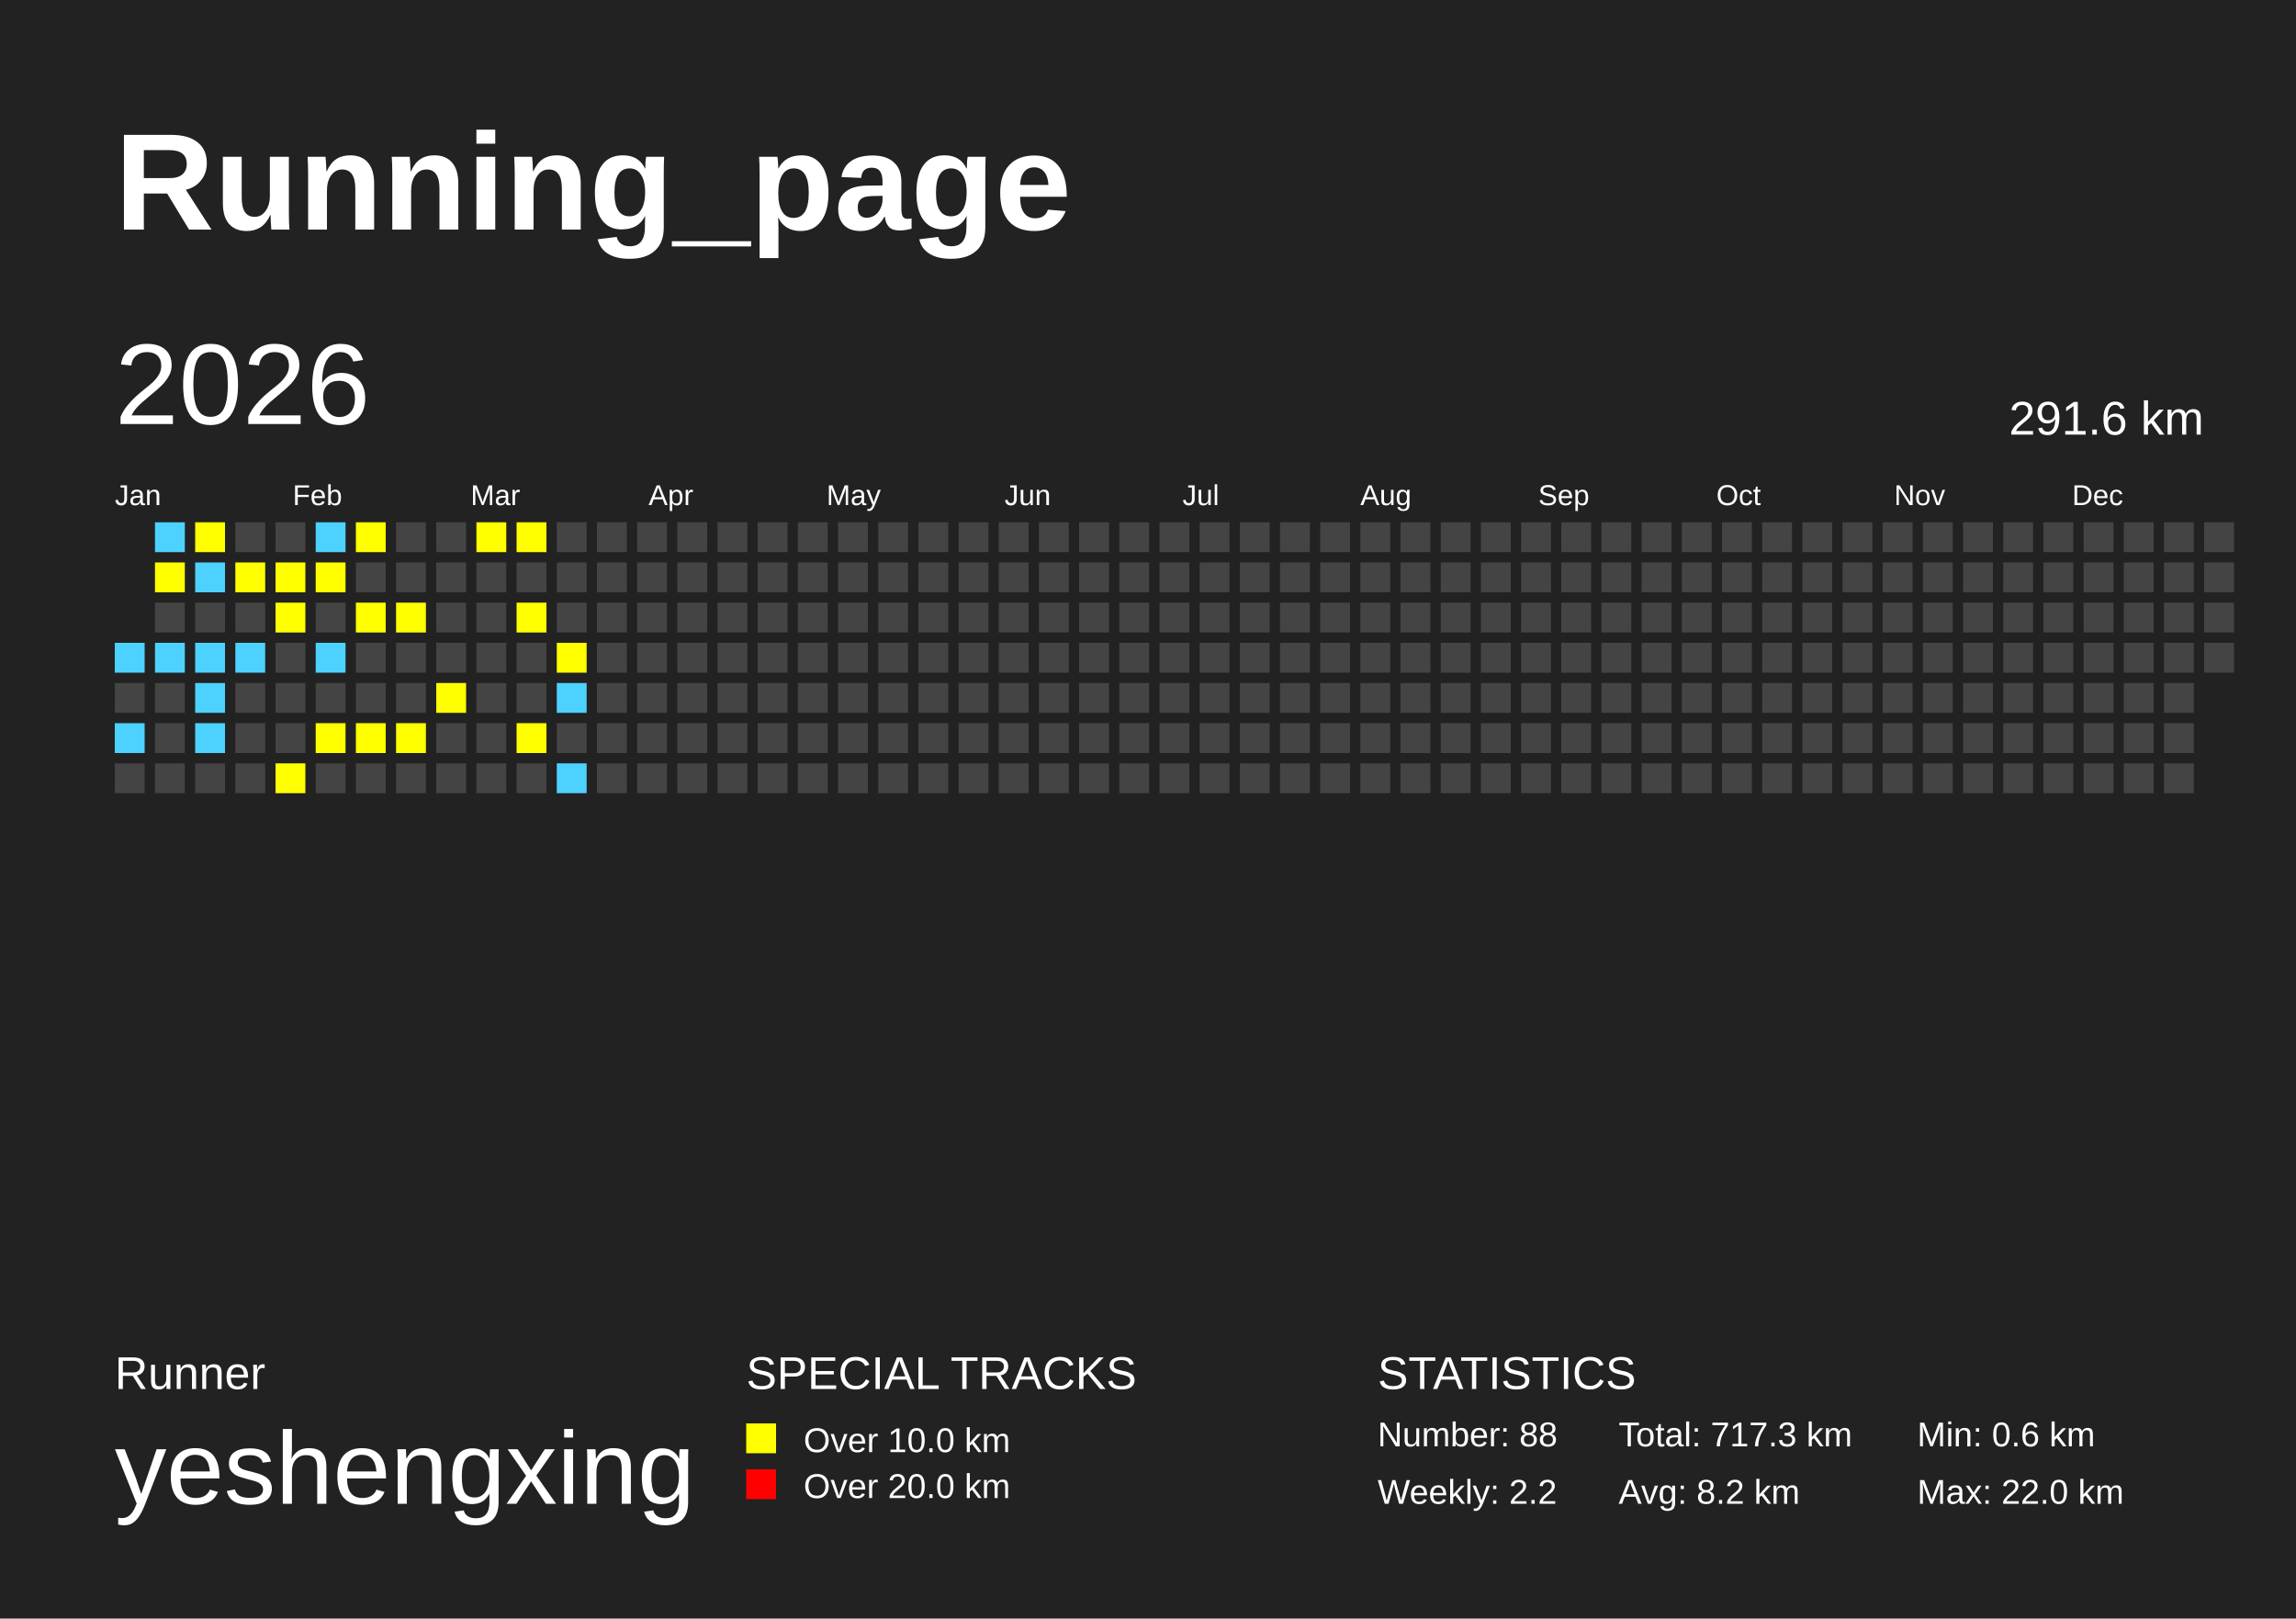
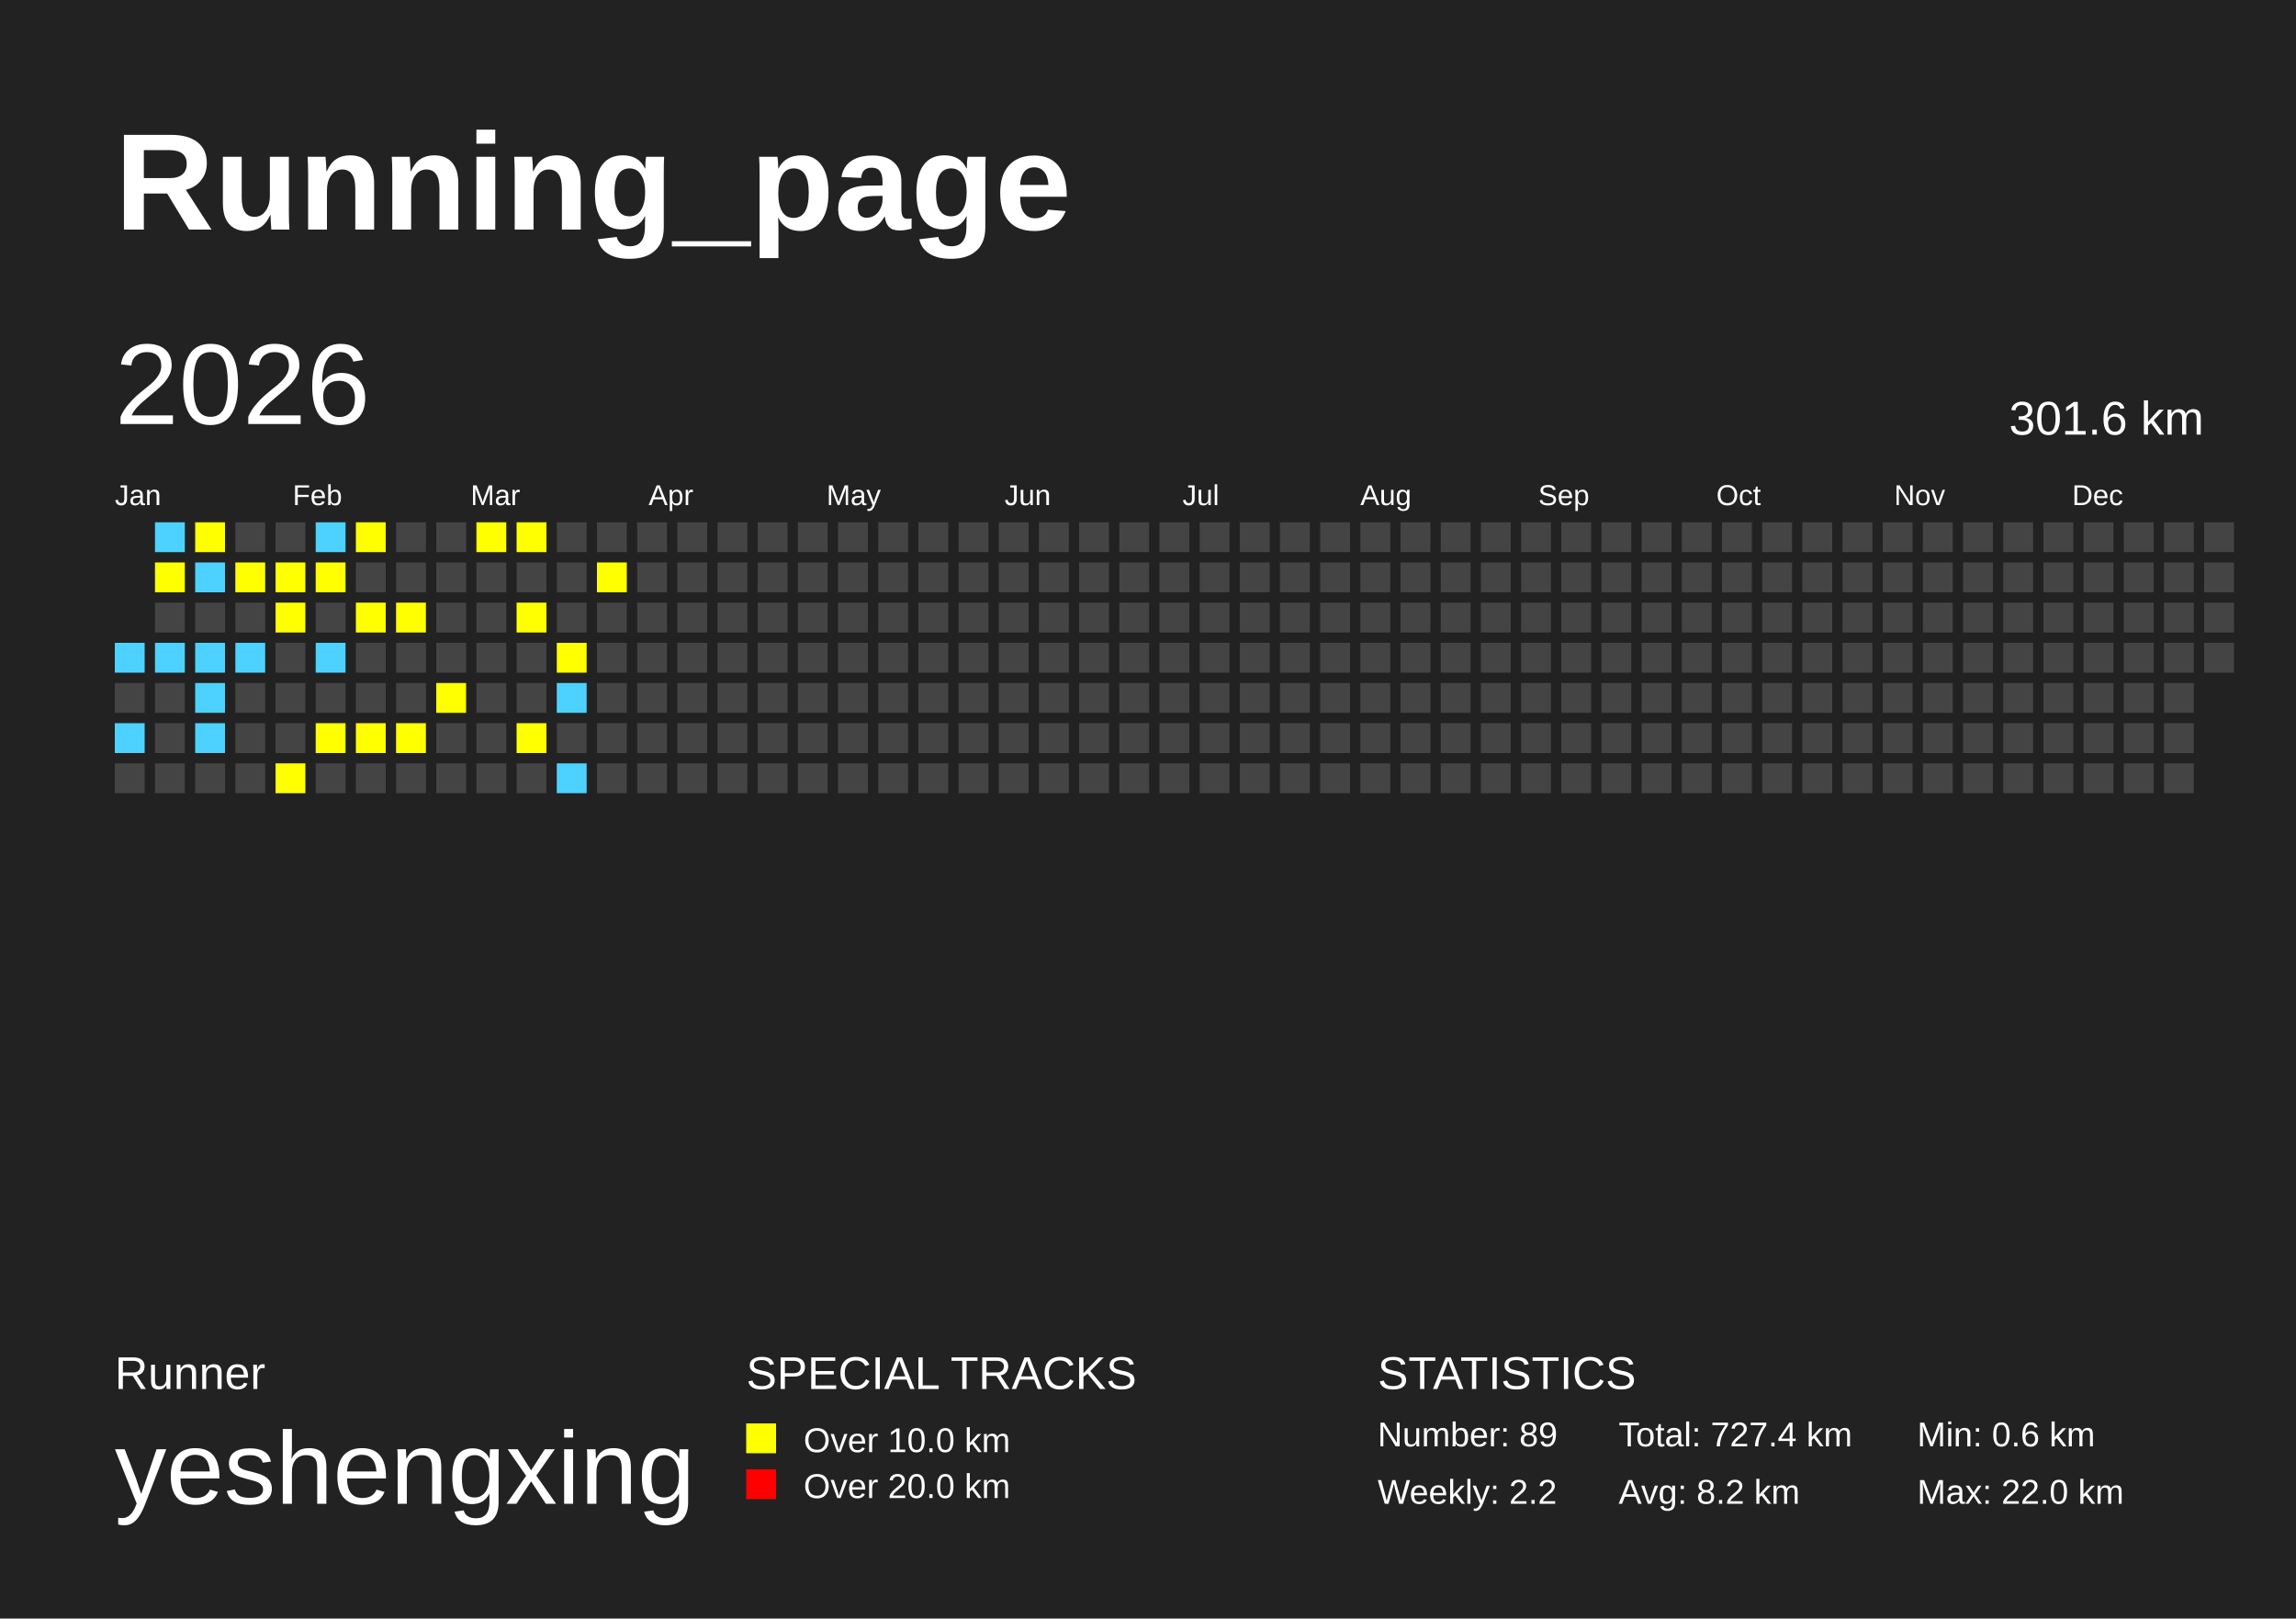
<svg xmlns="http://www.w3.org/2000/svg" baseProfile="full" height="141mm" version="1.1" viewBox="0,0,200,141" width="200mm">
  <defs />
  <rect fill="#222222" height="141" width="200" x="0" y="0" />
  <text fill="#FFFFFF" style="font-size:12px; font-family:Arial; font-weight:bold;" x="10" y="20">Running_page</text>
  <text fill="#FFFFFF" style="font-size:4px; font-family:Arial" x="10" y="121">Runner</text>
  <text fill="#FFFFFF" style="font-size:9px; font-family:Arial" x="10" y="131">yeshengxing</text>
  <text fill="#FFFFFF" style="font-size:4px; font-family:Arial" x="65" y="121">SPECIAL TRACKS</text>
  <rect fill="yellow" height="2.6" width="2.6" x="65" y="124" />
  <text fill="#FFFFFF" style="font-size:3px; font-family:Arial" x="70" y="126.5">Over 10.0 km</text>
  <rect fill="red" height="2.6" width="2.6" x="65" y="128" />
  <text fill="#FFFFFF" style="font-size:3px; font-family:Arial" x="70" y="130.5">Over 20.0 km</text>
  <text fill="#FFFFFF" style="font-size:4px; font-family:Arial" x="120" y="121">STATISTICS</text>
-   <text fill="#FFFFFF" style="font-size:3px; font-family:Arial" x="120" y="126">Number: 88</text>
+   <text fill="#FFFFFF" style="font-size:3px; font-family:Arial" x="120" y="126">Number: 89</text>
  <text fill="#FFFFFF" style="font-size:3px; font-family:Arial" x="120" y="131">Weekly: 2.2</text>
-   <text fill="#FFFFFF" style="font-size:3px; font-family:Arial" x="141" y="126">Total: 717.3 km</text>
+   <text fill="#FFFFFF" style="font-size:3px; font-family:Arial" x="141" y="126">Total: 727.4 km</text>
  <text fill="#FFFFFF" style="font-size:3px; font-family:Arial" x="141" y="131">Avg: 8.2 km</text>
  <text fill="#FFFFFF" style="font-size:3px; font-family:Arial" x="167" y="126">Min: 0.6 km</text>
  <text fill="#FFFFFF" style="font-size:3px; font-family:Arial" x="167" y="131">Max: 22.0 km</text>
  <text dominant-baseline="hanging" fill="#FFFFFF" style="font-size:10.0px; font-family:Arial;" x="10" y="30">2026</text>
-   <text dominant-baseline="hanging" fill="#FFFFFF" style="font-size:4.125px; font-family:Arial;" x="175" y="35">291.6 km</text>
+   <text dominant-baseline="hanging" fill="#FFFFFF" style="font-size:4.125px; font-family:Arial;" x="175" y="35">301.6 km</text>
  <text fill="#FFFFFF" style="font-size:2.5px; font-family:Arial" x="10.0" y="44">Jan</text>
  <text fill="#FFFFFF" style="font-size:2.5px; font-family:Arial" x="25.5" y="44">Feb</text>
  <text fill="#FFFFFF" style="font-size:2.5px; font-family:Arial" x="41.0" y="44">Mar</text>
  <text fill="#FFFFFF" style="font-size:2.5px; font-family:Arial" x="56.5" y="44">Apr</text>
  <text fill="#FFFFFF" style="font-size:2.5px; font-family:Arial" x="72.0" y="44">May</text>
  <text fill="#FFFFFF" style="font-size:2.5px; font-family:Arial" x="87.5" y="44">Jun</text>
  <text fill="#FFFFFF" style="font-size:2.5px; font-family:Arial" x="103.0" y="44">Jul</text>
  <text fill="#FFFFFF" style="font-size:2.5px; font-family:Arial" x="118.5" y="44">Aug</text>
  <text fill="#FFFFFF" style="font-size:2.5px; font-family:Arial" x="134.0" y="44">Sep</text>
  <text fill="#FFFFFF" style="font-size:2.5px; font-family:Arial" x="149.5" y="44">Oct</text>
  <text fill="#FFFFFF" style="font-size:2.5px; font-family:Arial" x="165.0" y="44">Nov</text>
  <text fill="#FFFFFF" style="font-size:2.5px; font-family:Arial" x="180.5" y="44">Dec</text>
  <rect fill="#4DD2FF" height="2.6" width="2.6" x="10.0" y="56.0" />
  <rect fill="#444444" height="2.6" width="2.6" x="10.0" y="59.5" />
  <rect fill="#4DD2FF" height="2.6" width="2.6" x="10.0" y="63.0" />
  <rect fill="#444444" height="2.6" width="2.6" x="10.0" y="66.5" />
  <rect fill="#4DD2FF" height="2.6" width="2.6" x="13.5" y="45.5" />
  <rect fill="yellow" height="2.6" width="2.6" x="13.5" y="49.0" />
  <rect fill="#444444" height="2.6" width="2.6" x="13.5" y="52.5" />
  <rect fill="#4DD2FF" height="2.6" width="2.6" x="13.5" y="56.0" />
  <rect fill="#444444" height="2.6" width="2.6" x="13.5" y="59.5" />
  <rect fill="#444444" height="2.6" width="2.6" x="13.5" y="63.0" />
  <rect fill="#444444" height="2.6" width="2.6" x="13.5" y="66.5" />
  <rect fill="yellow" height="2.6" width="2.6" x="17.0" y="45.5" />
  <rect fill="#4DD2FF" height="2.6" width="2.6" x="17.0" y="49.0" />
  <rect fill="#444444" height="2.6" width="2.6" x="17.0" y="52.5" />
  <rect fill="#4DD2FF" height="2.6" width="2.6" x="17.0" y="56.0" />
  <rect fill="#4DD2FF" height="2.6" width="2.6" x="17.0" y="59.5" />
  <rect fill="#4DD2FF" height="2.6" width="2.6" x="17.0" y="63.0" />
  <rect fill="#444444" height="2.6" width="2.6" x="17.0" y="66.5" />
  <rect fill="#444444" height="2.6" width="2.6" x="20.5" y="45.5" />
  <rect fill="yellow" height="2.6" width="2.6" x="20.5" y="49.0" />
  <rect fill="#444444" height="2.6" width="2.6" x="20.5" y="52.5" />
  <rect fill="#4DD2FF" height="2.6" width="2.6" x="20.5" y="56.0" />
  <rect fill="#444444" height="2.6" width="2.6" x="20.5" y="59.5" />
  <rect fill="#444444" height="2.6" width="2.6" x="20.5" y="63.0" />
  <rect fill="#444444" height="2.6" width="2.6" x="20.5" y="66.5" />
  <rect fill="#444444" height="2.6" width="2.6" x="24.0" y="45.5" />
  <rect fill="yellow" height="2.6" width="2.6" x="24.0" y="49.0" />
  <rect fill="yellow" height="2.6" width="2.6" x="24.0" y="52.5" />
  <rect fill="#444444" height="2.6" width="2.6" x="24.0" y="56.0" />
  <rect fill="#444444" height="2.6" width="2.6" x="24.0" y="59.5" />
  <rect fill="#444444" height="2.6" width="2.6" x="24.0" y="63.0" />
  <rect fill="yellow" height="2.6" width="2.6" x="24.0" y="66.5" />
  <rect fill="#4DD2FF" height="2.6" width="2.6" x="27.5" y="45.5" />
  <rect fill="yellow" height="2.6" width="2.6" x="27.5" y="49.0" />
  <rect fill="#444444" height="2.6" width="2.6" x="27.5" y="52.5" />
  <rect fill="#4DD2FF" height="2.6" width="2.6" x="27.5" y="56.0" />
  <rect fill="#444444" height="2.6" width="2.6" x="27.5" y="59.5" />
  <rect fill="yellow" height="2.6" width="2.6" x="27.5" y="63.0" />
  <rect fill="#444444" height="2.6" width="2.6" x="27.5" y="66.5" />
  <rect fill="yellow" height="2.6" width="2.6" x="31.0" y="45.5" />
  <rect fill="#444444" height="2.6" width="2.6" x="31.0" y="49.0" />
  <rect fill="yellow" height="2.6" width="2.6" x="31.0" y="52.5" />
  <rect fill="#444444" height="2.6" width="2.6" x="31.0" y="56.0" />
  <rect fill="#444444" height="2.6" width="2.6" x="31.0" y="59.5" />
  <rect fill="yellow" height="2.6" width="2.6" x="31.0" y="63.0" />
  <rect fill="#444444" height="2.6" width="2.6" x="31.0" y="66.5" />
  <rect fill="#444444" height="2.6" width="2.6" x="34.5" y="45.5" />
  <rect fill="#444444" height="2.6" width="2.6" x="34.5" y="49.0" />
  <rect fill="yellow" height="2.6" width="2.6" x="34.5" y="52.5" />
  <rect fill="#444444" height="2.6" width="2.6" x="34.5" y="56.0" />
  <rect fill="#444444" height="2.6" width="2.6" x="34.5" y="59.5" />
  <rect fill="yellow" height="2.6" width="2.6" x="34.5" y="63.0" />
  <rect fill="#444444" height="2.6" width="2.6" x="34.5" y="66.5" />
  <rect fill="#444444" height="2.6" width="2.6" x="38.0" y="45.5" />
  <rect fill="#444444" height="2.6" width="2.6" x="38.0" y="49.0" />
  <rect fill="#444444" height="2.6" width="2.6" x="38.0" y="52.5" />
  <rect fill="#444444" height="2.6" width="2.6" x="38.0" y="56.0" />
  <rect fill="yellow" height="2.6" width="2.6" x="38.0" y="59.5" />
  <rect fill="#444444" height="2.6" width="2.6" x="38.0" y="63.0" />
  <rect fill="#444444" height="2.6" width="2.6" x="38.0" y="66.5" />
  <rect fill="yellow" height="2.6" width="2.6" x="41.5" y="45.5" />
  <rect fill="#444444" height="2.6" width="2.6" x="41.5" y="49.0" />
  <rect fill="#444444" height="2.6" width="2.6" x="41.5" y="52.5" />
  <rect fill="#444444" height="2.6" width="2.6" x="41.5" y="56.0" />
  <rect fill="#444444" height="2.6" width="2.6" x="41.5" y="59.5" />
  <rect fill="#444444" height="2.6" width="2.6" x="41.5" y="63.0" />
  <rect fill="#444444" height="2.6" width="2.6" x="41.5" y="66.5" />
  <rect fill="yellow" height="2.6" width="2.6" x="45.0" y="45.5" />
  <rect fill="#444444" height="2.6" width="2.6" x="45.0" y="49.0" />
  <rect fill="yellow" height="2.6" width="2.6" x="45.0" y="52.5" />
  <rect fill="#444444" height="2.6" width="2.6" x="45.0" y="56.0" />
  <rect fill="#444444" height="2.6" width="2.6" x="45.0" y="59.5" />
  <rect fill="yellow" height="2.6" width="2.6" x="45.0" y="63.0" />
  <rect fill="#444444" height="2.6" width="2.6" x="45.0" y="66.5" />
  <rect fill="#444444" height="2.6" width="2.6" x="48.5" y="45.5" />
  <rect fill="#444444" height="2.6" width="2.6" x="48.5" y="49.0" />
  <rect fill="#444444" height="2.6" width="2.6" x="48.5" y="52.5" />
  <rect fill="yellow" height="2.6" width="2.6" x="48.5" y="56.0" />
  <rect fill="#4DD2FF" height="2.6" width="2.6" x="48.5" y="59.5" />
  <rect fill="#444444" height="2.6" width="2.6" x="48.5" y="63.0" />
  <rect fill="#4DD2FF" height="2.6" width="2.6" x="48.5" y="66.5" />
  <rect fill="#444444" height="2.6" width="2.6" x="52.0" y="45.5" />
-   <rect fill="#444444" height="2.6" width="2.6" x="52.0" y="49.0" />
+   <rect fill="yellow" height="2.6" width="2.6" x="52.0" y="49.0" />
  <rect fill="#444444" height="2.6" width="2.6" x="52.0" y="52.5" />
  <rect fill="#444444" height="2.6" width="2.6" x="52.0" y="56.0" />
  <rect fill="#444444" height="2.6" width="2.6" x="52.0" y="59.5" />
  <rect fill="#444444" height="2.6" width="2.6" x="52.0" y="63.0" />
  <rect fill="#444444" height="2.6" width="2.6" x="52.0" y="66.5" />
  <rect fill="#444444" height="2.6" width="2.6" x="55.5" y="45.5" />
  <rect fill="#444444" height="2.6" width="2.6" x="55.5" y="49.0" />
  <rect fill="#444444" height="2.6" width="2.6" x="55.5" y="52.5" />
  <rect fill="#444444" height="2.6" width="2.6" x="55.5" y="56.0" />
  <rect fill="#444444" height="2.6" width="2.6" x="55.5" y="59.5" />
  <rect fill="#444444" height="2.6" width="2.6" x="55.5" y="63.0" />
  <rect fill="#444444" height="2.6" width="2.6" x="55.5" y="66.5" />
  <rect fill="#444444" height="2.6" width="2.6" x="59.0" y="45.5" />
  <rect fill="#444444" height="2.6" width="2.6" x="59.0" y="49.0" />
  <rect fill="#444444" height="2.6" width="2.6" x="59.0" y="52.5" />
  <rect fill="#444444" height="2.6" width="2.6" x="59.0" y="56.0" />
  <rect fill="#444444" height="2.6" width="2.6" x="59.0" y="59.5" />
  <rect fill="#444444" height="2.6" width="2.6" x="59.0" y="63.0" />
  <rect fill="#444444" height="2.6" width="2.6" x="59.0" y="66.5" />
  <rect fill="#444444" height="2.6" width="2.6" x="62.5" y="45.5" />
  <rect fill="#444444" height="2.6" width="2.6" x="62.5" y="49.0" />
  <rect fill="#444444" height="2.6" width="2.6" x="62.5" y="52.5" />
  <rect fill="#444444" height="2.6" width="2.6" x="62.5" y="56.0" />
  <rect fill="#444444" height="2.6" width="2.6" x="62.5" y="59.5" />
  <rect fill="#444444" height="2.6" width="2.6" x="62.5" y="63.0" />
  <rect fill="#444444" height="2.6" width="2.6" x="62.5" y="66.5" />
  <rect fill="#444444" height="2.6" width="2.6" x="66.0" y="45.5" />
  <rect fill="#444444" height="2.6" width="2.6" x="66.0" y="49.0" />
  <rect fill="#444444" height="2.6" width="2.6" x="66.0" y="52.5" />
  <rect fill="#444444" height="2.6" width="2.6" x="66.0" y="56.0" />
  <rect fill="#444444" height="2.6" width="2.6" x="66.0" y="59.5" />
  <rect fill="#444444" height="2.6" width="2.6" x="66.0" y="63.0" />
  <rect fill="#444444" height="2.6" width="2.6" x="66.0" y="66.5" />
  <rect fill="#444444" height="2.6" width="2.6" x="69.5" y="45.5" />
  <rect fill="#444444" height="2.6" width="2.6" x="69.5" y="49.0" />
  <rect fill="#444444" height="2.6" width="2.6" x="69.5" y="52.5" />
  <rect fill="#444444" height="2.6" width="2.6" x="69.5" y="56.0" />
  <rect fill="#444444" height="2.6" width="2.6" x="69.5" y="59.5" />
  <rect fill="#444444" height="2.6" width="2.6" x="69.5" y="63.0" />
  <rect fill="#444444" height="2.6" width="2.6" x="69.5" y="66.5" />
  <rect fill="#444444" height="2.6" width="2.6" x="73.0" y="45.5" />
  <rect fill="#444444" height="2.6" width="2.6" x="73.0" y="49.0" />
  <rect fill="#444444" height="2.6" width="2.6" x="73.0" y="52.5" />
  <rect fill="#444444" height="2.6" width="2.6" x="73.0" y="56.0" />
  <rect fill="#444444" height="2.6" width="2.6" x="73.0" y="59.5" />
  <rect fill="#444444" height="2.6" width="2.6" x="73.0" y="63.0" />
  <rect fill="#444444" height="2.6" width="2.6" x="73.0" y="66.5" />
  <rect fill="#444444" height="2.6" width="2.6" x="76.5" y="45.5" />
  <rect fill="#444444" height="2.6" width="2.6" x="76.5" y="49.0" />
  <rect fill="#444444" height="2.6" width="2.6" x="76.5" y="52.5" />
  <rect fill="#444444" height="2.6" width="2.6" x="76.5" y="56.0" />
  <rect fill="#444444" height="2.6" width="2.6" x="76.5" y="59.5" />
  <rect fill="#444444" height="2.6" width="2.6" x="76.5" y="63.0" />
  <rect fill="#444444" height="2.6" width="2.6" x="76.5" y="66.5" />
  <rect fill="#444444" height="2.6" width="2.6" x="80.0" y="45.5" />
  <rect fill="#444444" height="2.6" width="2.6" x="80.0" y="49.0" />
  <rect fill="#444444" height="2.6" width="2.6" x="80.0" y="52.5" />
  <rect fill="#444444" height="2.6" width="2.6" x="80.0" y="56.0" />
  <rect fill="#444444" height="2.6" width="2.6" x="80.0" y="59.5" />
  <rect fill="#444444" height="2.6" width="2.6" x="80.0" y="63.0" />
  <rect fill="#444444" height="2.6" width="2.6" x="80.0" y="66.5" />
  <rect fill="#444444" height="2.6" width="2.6" x="83.5" y="45.5" />
  <rect fill="#444444" height="2.6" width="2.6" x="83.5" y="49.0" />
  <rect fill="#444444" height="2.6" width="2.6" x="83.5" y="52.5" />
  <rect fill="#444444" height="2.6" width="2.6" x="83.5" y="56.0" />
  <rect fill="#444444" height="2.6" width="2.6" x="83.5" y="59.5" />
  <rect fill="#444444" height="2.6" width="2.6" x="83.5" y="63.0" />
  <rect fill="#444444" height="2.6" width="2.6" x="83.5" y="66.5" />
  <rect fill="#444444" height="2.6" width="2.6" x="87.0" y="45.5" />
  <rect fill="#444444" height="2.6" width="2.6" x="87.0" y="49.0" />
  <rect fill="#444444" height="2.6" width="2.6" x="87.0" y="52.5" />
  <rect fill="#444444" height="2.6" width="2.6" x="87.0" y="56.0" />
  <rect fill="#444444" height="2.6" width="2.6" x="87.0" y="59.5" />
  <rect fill="#444444" height="2.6" width="2.6" x="87.0" y="63.0" />
  <rect fill="#444444" height="2.6" width="2.6" x="87.0" y="66.5" />
  <rect fill="#444444" height="2.6" width="2.6" x="90.5" y="45.5" />
  <rect fill="#444444" height="2.6" width="2.6" x="90.5" y="49.0" />
  <rect fill="#444444" height="2.6" width="2.6" x="90.5" y="52.5" />
  <rect fill="#444444" height="2.6" width="2.6" x="90.5" y="56.0" />
  <rect fill="#444444" height="2.6" width="2.6" x="90.5" y="59.5" />
  <rect fill="#444444" height="2.6" width="2.6" x="90.5" y="63.0" />
  <rect fill="#444444" height="2.6" width="2.6" x="90.5" y="66.5" />
  <rect fill="#444444" height="2.6" width="2.6" x="94.0" y="45.5" />
  <rect fill="#444444" height="2.6" width="2.6" x="94.0" y="49.0" />
  <rect fill="#444444" height="2.6" width="2.6" x="94.0" y="52.5" />
  <rect fill="#444444" height="2.6" width="2.6" x="94.0" y="56.0" />
  <rect fill="#444444" height="2.6" width="2.6" x="94.0" y="59.5" />
  <rect fill="#444444" height="2.6" width="2.6" x="94.0" y="63.0" />
  <rect fill="#444444" height="2.6" width="2.6" x="94.0" y="66.5" />
  <rect fill="#444444" height="2.6" width="2.6" x="97.5" y="45.5" />
  <rect fill="#444444" height="2.6" width="2.6" x="97.5" y="49.0" />
  <rect fill="#444444" height="2.6" width="2.6" x="97.5" y="52.5" />
  <rect fill="#444444" height="2.6" width="2.6" x="97.5" y="56.0" />
  <rect fill="#444444" height="2.6" width="2.6" x="97.5" y="59.5" />
  <rect fill="#444444" height="2.6" width="2.6" x="97.5" y="63.0" />
  <rect fill="#444444" height="2.6" width="2.6" x="97.5" y="66.5" />
  <rect fill="#444444" height="2.6" width="2.6" x="101.0" y="45.5" />
  <rect fill="#444444" height="2.6" width="2.6" x="101.0" y="49.0" />
  <rect fill="#444444" height="2.6" width="2.6" x="101.0" y="52.5" />
  <rect fill="#444444" height="2.6" width="2.6" x="101.0" y="56.0" />
  <rect fill="#444444" height="2.6" width="2.6" x="101.0" y="59.5" />
  <rect fill="#444444" height="2.6" width="2.6" x="101.0" y="63.0" />
  <rect fill="#444444" height="2.6" width="2.6" x="101.0" y="66.5" />
  <rect fill="#444444" height="2.6" width="2.6" x="104.5" y="45.5" />
  <rect fill="#444444" height="2.6" width="2.6" x="104.5" y="49.0" />
  <rect fill="#444444" height="2.6" width="2.6" x="104.5" y="52.5" />
  <rect fill="#444444" height="2.6" width="2.6" x="104.5" y="56.0" />
  <rect fill="#444444" height="2.6" width="2.6" x="104.5" y="59.5" />
  <rect fill="#444444" height="2.6" width="2.6" x="104.5" y="63.0" />
  <rect fill="#444444" height="2.6" width="2.6" x="104.5" y="66.5" />
  <rect fill="#444444" height="2.6" width="2.6" x="108.0" y="45.5" />
  <rect fill="#444444" height="2.6" width="2.6" x="108.0" y="49.0" />
  <rect fill="#444444" height="2.6" width="2.6" x="108.0" y="52.5" />
  <rect fill="#444444" height="2.6" width="2.6" x="108.0" y="56.0" />
  <rect fill="#444444" height="2.6" width="2.6" x="108.0" y="59.5" />
  <rect fill="#444444" height="2.6" width="2.6" x="108.0" y="63.0" />
  <rect fill="#444444" height="2.6" width="2.6" x="108.0" y="66.5" />
  <rect fill="#444444" height="2.6" width="2.6" x="111.5" y="45.5" />
  <rect fill="#444444" height="2.6" width="2.6" x="111.5" y="49.0" />
  <rect fill="#444444" height="2.6" width="2.6" x="111.5" y="52.5" />
  <rect fill="#444444" height="2.6" width="2.6" x="111.5" y="56.0" />
  <rect fill="#444444" height="2.6" width="2.6" x="111.5" y="59.5" />
  <rect fill="#444444" height="2.6" width="2.6" x="111.5" y="63.0" />
  <rect fill="#444444" height="2.6" width="2.6" x="111.5" y="66.5" />
  <rect fill="#444444" height="2.6" width="2.6" x="115.0" y="45.5" />
  <rect fill="#444444" height="2.6" width="2.6" x="115.0" y="49.0" />
  <rect fill="#444444" height="2.6" width="2.6" x="115.0" y="52.5" />
  <rect fill="#444444" height="2.6" width="2.6" x="115.0" y="56.0" />
  <rect fill="#444444" height="2.6" width="2.6" x="115.0" y="59.5" />
  <rect fill="#444444" height="2.6" width="2.6" x="115.0" y="63.0" />
  <rect fill="#444444" height="2.6" width="2.6" x="115.0" y="66.5" />
  <rect fill="#444444" height="2.6" width="2.6" x="118.5" y="45.5" />
  <rect fill="#444444" height="2.6" width="2.6" x="118.5" y="49.0" />
  <rect fill="#444444" height="2.6" width="2.6" x="118.5" y="52.5" />
  <rect fill="#444444" height="2.6" width="2.6" x="118.5" y="56.0" />
  <rect fill="#444444" height="2.6" width="2.6" x="118.5" y="59.5" />
  <rect fill="#444444" height="2.6" width="2.6" x="118.5" y="63.0" />
  <rect fill="#444444" height="2.6" width="2.6" x="118.5" y="66.5" />
  <rect fill="#444444" height="2.6" width="2.6" x="122.0" y="45.5" />
  <rect fill="#444444" height="2.6" width="2.6" x="122.0" y="49.0" />
  <rect fill="#444444" height="2.6" width="2.6" x="122.0" y="52.5" />
  <rect fill="#444444" height="2.6" width="2.6" x="122.0" y="56.0" />
  <rect fill="#444444" height="2.6" width="2.6" x="122.0" y="59.5" />
  <rect fill="#444444" height="2.6" width="2.6" x="122.0" y="63.0" />
  <rect fill="#444444" height="2.6" width="2.6" x="122.0" y="66.5" />
  <rect fill="#444444" height="2.6" width="2.6" x="125.5" y="45.5" />
  <rect fill="#444444" height="2.6" width="2.6" x="125.5" y="49.0" />
  <rect fill="#444444" height="2.6" width="2.6" x="125.5" y="52.5" />
  <rect fill="#444444" height="2.6" width="2.6" x="125.5" y="56.0" />
  <rect fill="#444444" height="2.6" width="2.6" x="125.5" y="59.5" />
  <rect fill="#444444" height="2.6" width="2.6" x="125.5" y="63.0" />
  <rect fill="#444444" height="2.6" width="2.6" x="125.5" y="66.5" />
  <rect fill="#444444" height="2.6" width="2.6" x="129.0" y="45.5" />
  <rect fill="#444444" height="2.6" width="2.6" x="129.0" y="49.0" />
  <rect fill="#444444" height="2.6" width="2.6" x="129.0" y="52.5" />
  <rect fill="#444444" height="2.6" width="2.6" x="129.0" y="56.0" />
  <rect fill="#444444" height="2.6" width="2.6" x="129.0" y="59.5" />
  <rect fill="#444444" height="2.6" width="2.6" x="129.0" y="63.0" />
  <rect fill="#444444" height="2.6" width="2.6" x="129.0" y="66.5" />
  <rect fill="#444444" height="2.6" width="2.6" x="132.5" y="45.5" />
  <rect fill="#444444" height="2.6" width="2.6" x="132.5" y="49.0" />
  <rect fill="#444444" height="2.6" width="2.6" x="132.5" y="52.5" />
  <rect fill="#444444" height="2.6" width="2.6" x="132.5" y="56.0" />
  <rect fill="#444444" height="2.6" width="2.6" x="132.5" y="59.5" />
  <rect fill="#444444" height="2.6" width="2.6" x="132.5" y="63.0" />
  <rect fill="#444444" height="2.6" width="2.6" x="132.5" y="66.5" />
  <rect fill="#444444" height="2.6" width="2.6" x="136.0" y="45.5" />
  <rect fill="#444444" height="2.6" width="2.6" x="136.0" y="49.0" />
  <rect fill="#444444" height="2.6" width="2.6" x="136.0" y="52.5" />
  <rect fill="#444444" height="2.6" width="2.6" x="136.0" y="56.0" />
  <rect fill="#444444" height="2.6" width="2.6" x="136.0" y="59.5" />
  <rect fill="#444444" height="2.6" width="2.6" x="136.0" y="63.0" />
  <rect fill="#444444" height="2.6" width="2.6" x="136.0" y="66.5" />
  <rect fill="#444444" height="2.6" width="2.6" x="139.5" y="45.5" />
  <rect fill="#444444" height="2.6" width="2.6" x="139.5" y="49.0" />
  <rect fill="#444444" height="2.6" width="2.6" x="139.5" y="52.5" />
  <rect fill="#444444" height="2.6" width="2.6" x="139.5" y="56.0" />
  <rect fill="#444444" height="2.6" width="2.6" x="139.5" y="59.5" />
  <rect fill="#444444" height="2.6" width="2.6" x="139.5" y="63.0" />
  <rect fill="#444444" height="2.6" width="2.6" x="139.5" y="66.5" />
  <rect fill="#444444" height="2.6" width="2.6" x="143.0" y="45.5" />
  <rect fill="#444444" height="2.6" width="2.6" x="143.0" y="49.0" />
  <rect fill="#444444" height="2.6" width="2.6" x="143.0" y="52.5" />
  <rect fill="#444444" height="2.6" width="2.6" x="143.0" y="56.0" />
  <rect fill="#444444" height="2.6" width="2.6" x="143.0" y="59.5" />
  <rect fill="#444444" height="2.6" width="2.6" x="143.0" y="63.0" />
  <rect fill="#444444" height="2.6" width="2.6" x="143.0" y="66.5" />
  <rect fill="#444444" height="2.6" width="2.6" x="146.5" y="45.5" />
  <rect fill="#444444" height="2.6" width="2.6" x="146.5" y="49.0" />
  <rect fill="#444444" height="2.6" width="2.6" x="146.5" y="52.5" />
  <rect fill="#444444" height="2.6" width="2.6" x="146.5" y="56.0" />
  <rect fill="#444444" height="2.6" width="2.6" x="146.5" y="59.5" />
  <rect fill="#444444" height="2.6" width="2.6" x="146.5" y="63.0" />
  <rect fill="#444444" height="2.6" width="2.6" x="146.5" y="66.5" />
  <rect fill="#444444" height="2.6" width="2.6" x="150.0" y="45.5" />
  <rect fill="#444444" height="2.6" width="2.6" x="150.0" y="49.0" />
  <rect fill="#444444" height="2.6" width="2.6" x="150.0" y="52.5" />
  <rect fill="#444444" height="2.6" width="2.6" x="150.0" y="56.0" />
  <rect fill="#444444" height="2.6" width="2.6" x="150.0" y="59.5" />
  <rect fill="#444444" height="2.6" width="2.6" x="150.0" y="63.0" />
  <rect fill="#444444" height="2.6" width="2.6" x="150.0" y="66.5" />
  <rect fill="#444444" height="2.6" width="2.6" x="153.5" y="45.5" />
  <rect fill="#444444" height="2.6" width="2.6" x="153.5" y="49.0" />
  <rect fill="#444444" height="2.6" width="2.6" x="153.5" y="52.5" />
  <rect fill="#444444" height="2.6" width="2.6" x="153.5" y="56.0" />
  <rect fill="#444444" height="2.6" width="2.6" x="153.5" y="59.5" />
  <rect fill="#444444" height="2.6" width="2.6" x="153.5" y="63.0" />
  <rect fill="#444444" height="2.6" width="2.6" x="153.5" y="66.5" />
  <rect fill="#444444" height="2.6" width="2.6" x="157.0" y="45.5" />
  <rect fill="#444444" height="2.6" width="2.6" x="157.0" y="49.0" />
  <rect fill="#444444" height="2.6" width="2.6" x="157.0" y="52.5" />
  <rect fill="#444444" height="2.6" width="2.6" x="157.0" y="56.0" />
  <rect fill="#444444" height="2.6" width="2.6" x="157.0" y="59.5" />
  <rect fill="#444444" height="2.6" width="2.6" x="157.0" y="63.0" />
  <rect fill="#444444" height="2.6" width="2.6" x="157.0" y="66.5" />
  <rect fill="#444444" height="2.6" width="2.6" x="160.5" y="45.5" />
  <rect fill="#444444" height="2.6" width="2.6" x="160.5" y="49.0" />
  <rect fill="#444444" height="2.6" width="2.6" x="160.5" y="52.5" />
  <rect fill="#444444" height="2.6" width="2.6" x="160.5" y="56.0" />
  <rect fill="#444444" height="2.6" width="2.6" x="160.5" y="59.5" />
  <rect fill="#444444" height="2.6" width="2.6" x="160.5" y="63.0" />
  <rect fill="#444444" height="2.6" width="2.6" x="160.5" y="66.5" />
  <rect fill="#444444" height="2.6" width="2.6" x="164.0" y="45.5" />
  <rect fill="#444444" height="2.6" width="2.6" x="164.0" y="49.0" />
  <rect fill="#444444" height="2.6" width="2.6" x="164.0" y="52.5" />
  <rect fill="#444444" height="2.6" width="2.6" x="164.0" y="56.0" />
  <rect fill="#444444" height="2.6" width="2.6" x="164.0" y="59.5" />
  <rect fill="#444444" height="2.6" width="2.6" x="164.0" y="63.0" />
  <rect fill="#444444" height="2.6" width="2.6" x="164.0" y="66.5" />
  <rect fill="#444444" height="2.6" width="2.6" x="167.5" y="45.5" />
  <rect fill="#444444" height="2.6" width="2.6" x="167.5" y="49.0" />
  <rect fill="#444444" height="2.6" width="2.6" x="167.5" y="52.5" />
  <rect fill="#444444" height="2.6" width="2.6" x="167.5" y="56.0" />
  <rect fill="#444444" height="2.6" width="2.6" x="167.5" y="59.5" />
  <rect fill="#444444" height="2.6" width="2.6" x="167.5" y="63.0" />
  <rect fill="#444444" height="2.6" width="2.6" x="167.5" y="66.5" />
  <rect fill="#444444" height="2.6" width="2.6" x="171.0" y="45.5" />
  <rect fill="#444444" height="2.6" width="2.6" x="171.0" y="49.0" />
  <rect fill="#444444" height="2.6" width="2.6" x="171.0" y="52.5" />
  <rect fill="#444444" height="2.6" width="2.6" x="171.0" y="56.0" />
  <rect fill="#444444" height="2.6" width="2.6" x="171.0" y="59.5" />
  <rect fill="#444444" height="2.6" width="2.6" x="171.0" y="63.0" />
  <rect fill="#444444" height="2.6" width="2.6" x="171.0" y="66.5" />
  <rect fill="#444444" height="2.6" width="2.6" x="174.5" y="45.5" />
  <rect fill="#444444" height="2.6" width="2.6" x="174.5" y="49.0" />
  <rect fill="#444444" height="2.6" width="2.6" x="174.5" y="52.5" />
  <rect fill="#444444" height="2.6" width="2.6" x="174.5" y="56.0" />
  <rect fill="#444444" height="2.6" width="2.6" x="174.5" y="59.5" />
  <rect fill="#444444" height="2.6" width="2.6" x="174.5" y="63.0" />
  <rect fill="#444444" height="2.6" width="2.6" x="174.5" y="66.5" />
  <rect fill="#444444" height="2.6" width="2.6" x="178.0" y="45.5" />
  <rect fill="#444444" height="2.6" width="2.6" x="178.0" y="49.0" />
  <rect fill="#444444" height="2.6" width="2.6" x="178.0" y="52.5" />
  <rect fill="#444444" height="2.6" width="2.6" x="178.0" y="56.0" />
  <rect fill="#444444" height="2.6" width="2.6" x="178.0" y="59.5" />
  <rect fill="#444444" height="2.6" width="2.6" x="178.0" y="63.0" />
  <rect fill="#444444" height="2.6" width="2.6" x="178.0" y="66.5" />
  <rect fill="#444444" height="2.6" width="2.6" x="181.5" y="45.5" />
  <rect fill="#444444" height="2.6" width="2.6" x="181.5" y="49.0" />
  <rect fill="#444444" height="2.6" width="2.6" x="181.5" y="52.5" />
  <rect fill="#444444" height="2.6" width="2.6" x="181.5" y="56.0" />
  <rect fill="#444444" height="2.6" width="2.6" x="181.5" y="59.5" />
  <rect fill="#444444" height="2.6" width="2.6" x="181.5" y="63.0" />
  <rect fill="#444444" height="2.6" width="2.6" x="181.5" y="66.5" />
  <rect fill="#444444" height="2.6" width="2.6" x="185.0" y="45.5" />
  <rect fill="#444444" height="2.6" width="2.6" x="185.0" y="49.0" />
  <rect fill="#444444" height="2.6" width="2.6" x="185.0" y="52.5" />
  <rect fill="#444444" height="2.6" width="2.6" x="185.0" y="56.0" />
  <rect fill="#444444" height="2.6" width="2.6" x="185.0" y="59.5" />
  <rect fill="#444444" height="2.6" width="2.6" x="185.0" y="63.0" />
  <rect fill="#444444" height="2.6" width="2.6" x="185.0" y="66.5" />
  <rect fill="#444444" height="2.6" width="2.6" x="188.5" y="45.5" />
  <rect fill="#444444" height="2.6" width="2.6" x="188.5" y="49.0" />
  <rect fill="#444444" height="2.6" width="2.6" x="188.5" y="52.5" />
  <rect fill="#444444" height="2.6" width="2.6" x="188.5" y="56.0" />
  <rect fill="#444444" height="2.6" width="2.6" x="188.5" y="59.5" />
  <rect fill="#444444" height="2.6" width="2.6" x="188.5" y="63.0" />
  <rect fill="#444444" height="2.6" width="2.6" x="188.5" y="66.5" />
  <rect fill="#444444" height="2.6" width="2.6" x="192.0" y="45.5" />
  <rect fill="#444444" height="2.6" width="2.6" x="192.0" y="49.0" />
  <rect fill="#444444" height="2.6" width="2.6" x="192.0" y="52.5" />
  <rect fill="#444444" height="2.6" width="2.6" x="192.0" y="56.0" />
</svg>
